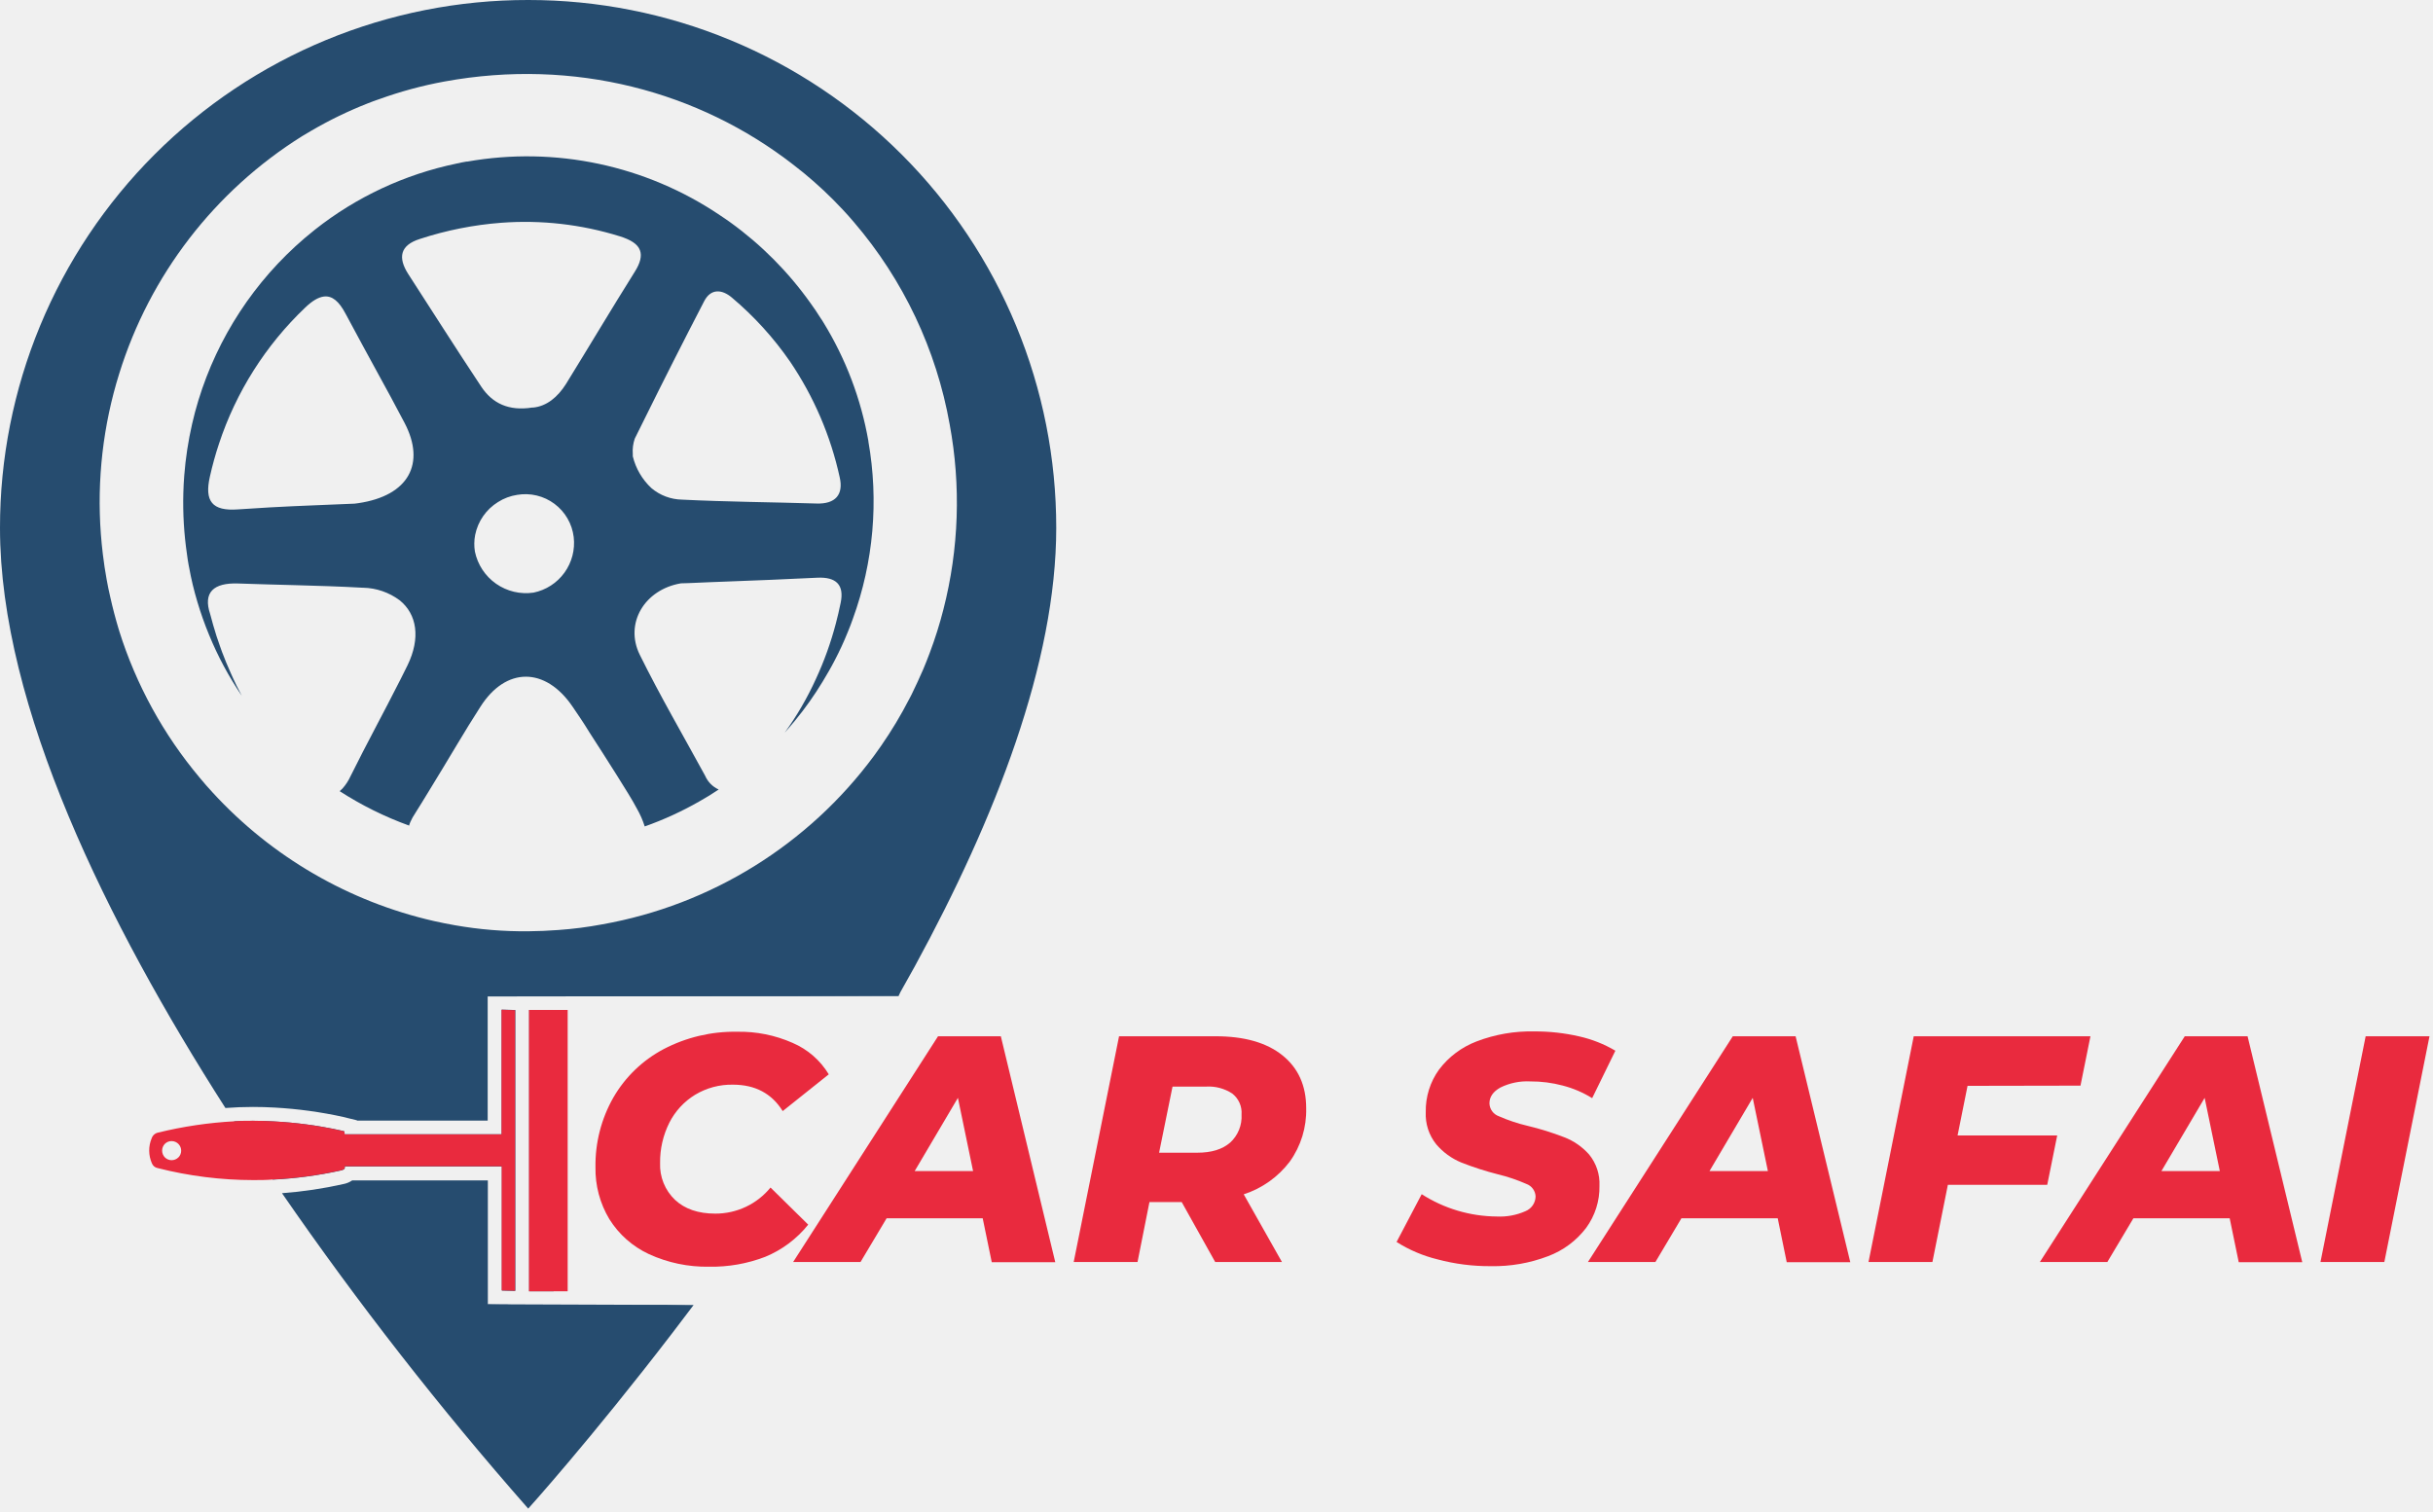
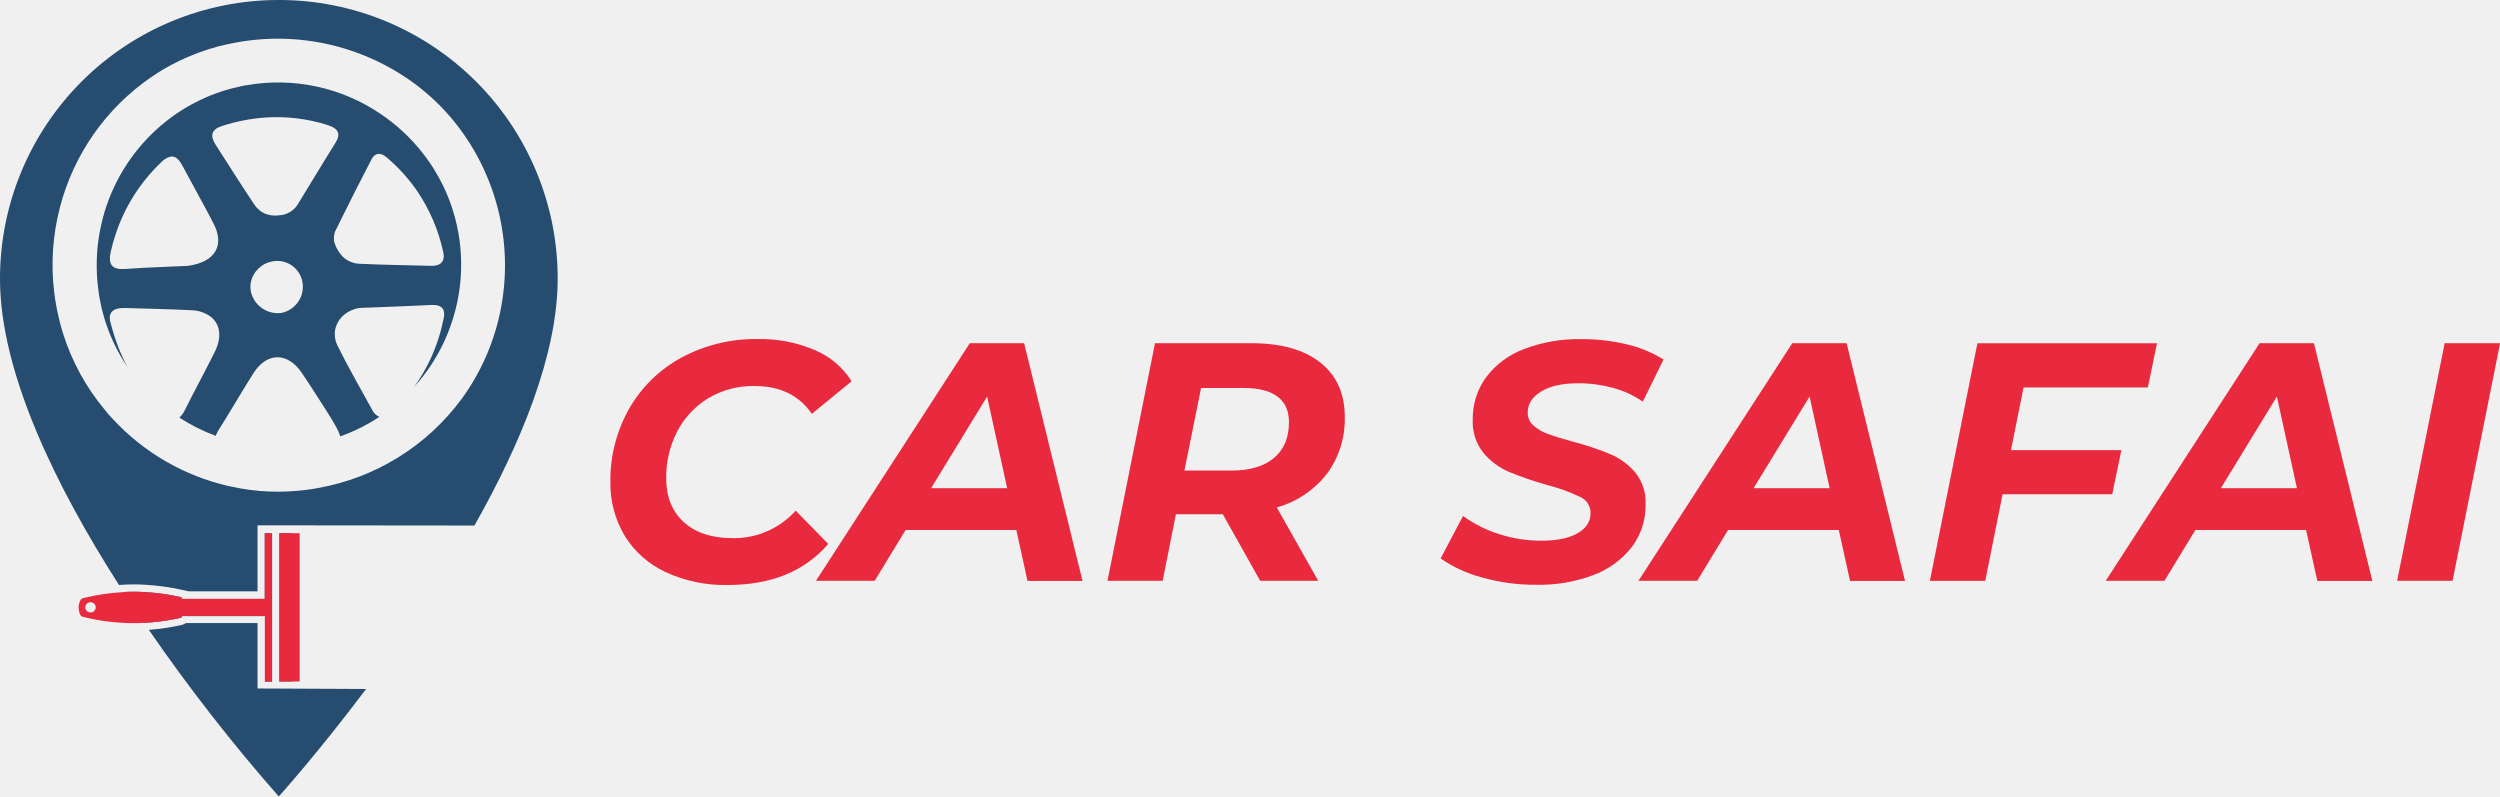
- <svg xmlns="http://www.w3.org/2000/svg" width="581" height="361" viewBox="0 0 581 361" fill="none">
-   <g clip-path="url(#clip0)">
-     <path d="M170.8 289.88C166.75 289.88 163.54 288.79 161.18 286.58C159.998 285.451 159.07 284.083 158.458 282.568C157.846 281.052 157.564 279.423 157.63 277.79C157.586 274.465 158.337 271.177 159.82 268.2C161.206 265.443 163.332 263.127 165.96 261.51C168.695 259.856 171.844 259.013 175.04 259.08C180.333 259.08 184.29 261.183 186.91 265.39L197.91 256.61C195.889 253.266 192.871 250.64 189.28 249.1C185.113 247.259 180.594 246.351 176.04 246.44C169.928 246.329 163.886 247.757 158.47 250.59C153.462 253.237 149.302 257.244 146.47 262.15C143.588 267.216 142.113 272.962 142.2 278.79C142.118 283.152 143.265 287.449 145.51 291.19C147.785 294.842 151.076 297.751 154.98 299.56C159.475 301.622 164.376 302.647 169.32 302.56C173.893 302.644 178.439 301.846 182.71 300.21C186.738 298.559 190.279 295.909 193 292.51L184 283.65C182.403 285.607 180.389 287.182 178.105 288.26C175.821 289.338 173.325 289.891 170.8 289.88Z" fill="#E92A3E" />
-     <path d="M239 247.52H224L189.4 301.44H205.49L211.72 291H234.67L236.83 301.48H252L239 247.52ZM218.43 279.71L228.75 262.23L232.37 279.71H218.43Z" fill="#E92A3E" />
-     <path d="M308 277.45C310.658 273.739 312.034 269.263 311.92 264.7C311.92 259.313 310.023 255.1 306.23 252.06C302.437 249.02 297.103 247.507 290.23 247.52H267.23L256.4 301.44H271.64L274.49 287.12H282.19L290.19 301.44H306.13L297 285.27C301.382 283.853 305.222 281.123 308 277.45ZM293.74 272.93C291.89 274.54 289.28 275.33 285.89 275.33H276.79L280 259.54H288C290.206 259.404 292.398 259.982 294.25 261.19C295.006 261.774 295.605 262.537 295.994 263.409C296.384 264.282 296.55 265.237 296.48 266.19C296.557 267.446 296.352 268.704 295.88 269.87C295.408 271.036 294.68 272.082 293.75 272.93H293.74Z" fill="#E92A3E" />
-     <path d="M373.52 271.63C370.698 270.535 367.805 269.633 364.86 268.93C362.484 268.374 360.164 267.601 357.93 266.62C357.287 266.395 356.727 265.98 356.326 265.43C355.924 264.88 355.699 264.221 355.68 263.54C355.68 262 356.54 260.75 358.28 259.77C360.486 258.681 362.933 258.175 365.39 258.3C368.03 258.283 370.66 258.62 373.21 259.3C375.681 259.941 378.041 260.953 380.21 262.3L385.75 250.97C383.07 249.385 380.158 248.231 377.12 247.55C373.582 246.735 369.961 246.336 366.33 246.36C361.652 246.26 357 247.068 352.63 248.74C349.053 250.096 345.933 252.436 343.63 255.49C341.509 258.44 340.401 261.997 340.47 265.63C340.339 268.412 341.228 271.147 342.97 273.32C344.595 275.23 346.652 276.724 348.97 277.68C351.815 278.797 354.728 279.736 357.69 280.49C360.024 281.051 362.304 281.821 364.5 282.79C365.124 283.013 365.668 283.418 366.06 283.953C366.452 284.488 366.675 285.128 366.7 285.79C366.683 286.549 366.443 287.285 366.011 287.909C365.579 288.533 364.974 289.017 364.27 289.3C362.127 290.25 359.791 290.685 357.45 290.57C351.083 290.525 344.86 288.677 339.5 285.24L333.5 296.65C336.516 298.559 339.822 299.964 343.29 300.81C347.432 301.913 351.703 302.458 355.99 302.43C360.66 302.521 365.305 301.713 369.67 300.05C373.276 298.703 376.428 296.363 378.76 293.3C380.898 290.387 382.019 286.853 381.95 283.24C382.079 280.532 381.203 277.872 379.49 275.77C377.863 273.929 375.815 272.509 373.52 271.63Z" fill="#E92A3E" />
-     <path d="M428.79 247.52H413.79L379.2 301.44H395.31L401.52 291H424.52L426.67 301.48H441.85L428.79 247.52ZM408.23 279.71L418.55 262.23L422.17 279.71H408.23Z" fill="#E92A3E" />
-     <path d="M496.82 259.31L499.2 247.52H457L446.2 301.44H461.46L465.15 283H488.88L491.26 271.21H467.47L469.85 259.36L496.82 259.31Z" fill="#E92A3E" />
-     <path d="M536.72 247.52H521.72L487.12 301.44H503.23L509.45 291H532.45L534.61 301.48H549.78L536.72 247.52ZM516.15 279.71L526.47 262.23L530.09 279.71H516.15Z" fill="#E92A3E" />
-     <path d="M564.92 247.52L554.13 301.44H569.38L580.16 247.52H564.92Z" fill="#E92A3E" />
-     <path d="M81.31 279.6C75.993 280.771 70.588 281.494 65.15 281.76C62.06 277.23 58.95 272.59 55.88 267.84C57.38 267.74 58.88 267.71 60.41 267.71C62.08 267.71 63.75 267.76 65.41 267.86C70.769 268.136 76.097 268.852 81.34 270C81.64 270.06 81.92 270.13 82.22 270.21C82.22 270.49 82.28 270.76 82.3 270.92H119.81C119.81 261.13 119.81 251.16 119.81 241.15C121 241.15 122.07 241.24 123.06 241.25V308.34L119.86 308.26C119.86 298.4 119.86 288.46 119.86 278.61H82.33C82.48 279.32 81.94 279.46 81.31 279.6Z" fill="#264C6F" />
-     <path d="M165.63 311.71L164.98 312.57L160.6 318.34C141.04 343.84 126.14 360.34 126.14 360.34C105.082 336.399 85.448 311.243 67.34 285C72.274 284.634 77.174 283.906 82 282.82C82.753 282.678 83.468 282.382 84.1 281.95H116.5V293.32V308.32V311.56L119.76 311.62H121.25L123.03 311.67V311.73H138.89L165.63 311.71Z" fill="#264C6F" />
-     <path d="M132.21 241.23H126.32V308.43H132.21V241.23Z" fill="#264C6F" />
-     <path d="M207.38 105.4C205.626 95.337 201.974 85.699 196.62 77C196.42 76.65 196.2 76.31 195.97 76C195.59 75.39 195.18 74.76 194.78 74.16C194.38 73.56 193.96 72.97 193.54 72.39C188.27 64.971 181.818 58.468 174.44 53.14C173.6 52.55 172.76 51.95 171.88 51.38C154.206 39.477 132.605 34.893 111.62 38.59H111.41C110.6 38.73 109.8 38.88 109.02 39.07C96.668 41.633 85.084 47.043 75.19 54.87C74.38 55.53 73.57 56.19 72.76 56.87C60.773 67.126 51.961 80.59 47.36 95.68C46.8 97.53 46.3 99.38 45.87 101.29C44.947 105.329 44.322 109.43 44 113.56C43.88 114.98 43.82 116.4 43.78 117.82C43.651 122.666 43.939 127.513 44.64 132.31C44.76 133.24 44.89 134.13 45.06 135.04C45.08 135.185 45.11 135.329 45.15 135.47C45.654 138.286 46.322 141.071 47.15 143.81C47.936 146.444 48.854 149.038 49.9 151.58C51.997 156.718 54.628 161.622 57.75 166.21C57.62 165.97 57.5 165.73 57.37 165.47C57.07 164.89 56.76 164.32 56.48 163.74C56.2 163.16 55.87 162.5 55.59 161.85L55.14 160.85C54.38 159.163 53.667 157.433 53 155.66C52.8 155.11 52.59 154.57 52.42 154.02C52.16 153.32 51.93 152.63 51.7 151.92C51.17 150.2 50.64 148.47 50.19 146.68C48.44 141.49 51 139.16 56.87 139.37C61.44 139.54 65.98 139.64 70.56 139.77C75.91 139.92 81.26 140.08 86.56 140.38C86.56 140.38 86.65 140.38 86.7 140.38C89.855 140.443 92.911 141.492 95.44 143.38C99.56 146.7 100.49 152.38 97.31 158.92C96.77 160.05 96.21 161.17 95.63 162.29C91.72 170.03 87.56 177.62 83.7 185.41C83.214 186.477 82.57 187.465 81.79 188.34C81.67 188.45 81.57 188.57 81.44 188.67C81.34 188.78 81.229 188.881 81.11 188.97C86.314 192.333 91.883 195.094 97.71 197.2C97.71 196.99 97.84 196.77 97.92 196.52C97.957 196.442 97.991 196.362 98.02 196.28C98.33 195.582 98.702 194.913 99.13 194.28C100.13 192.64 101.22 190.99 102.22 189.28C104.59 185.45 106.9 181.56 109.22 177.71C111.02 174.71 112.82 171.76 114.71 168.83C120.79 159.25 130.22 159.24 136.71 168.76C138.08 170.76 139.44 172.76 140.71 174.86C142.93 178.27 145.11 181.72 147.29 185.16C149.29 188.37 150.95 190.97 152.1 193.16C152.87 194.503 153.494 195.924 153.96 197.4C158.491 195.797 162.869 193.789 167.04 191.4C168.59 190.53 170.13 189.59 171.62 188.58C170.173 187.926 169.022 186.757 168.39 185.3C163.15 175.68 157.63 166.22 152.78 156.4C149.08 148.89 153.92 140.79 162.62 139.33C163.68 139.33 164.74 139.25 165.81 139.22C168.18 139.1 170.54 139.03 172.94 138.93C180.27 138.65 187.71 138.37 195.13 137.99C199.66 137.76 201.65 139.68 200.75 143.99C200.41 145.66 200.03 147.31 199.6 148.92C198.411 153.462 196.822 157.889 194.85 162.15C192.796 166.671 190.297 170.975 187.39 175C188.25 174 189.09 173.07 189.9 172.07C192.3 169.143 194.489 166.048 196.45 162.81C197.45 161.14 198.45 159.45 199.34 157.71C200.489 155.517 201.527 153.268 202.45 150.97C202.88 149.97 203.28 148.87 203.66 147.81C208.601 134.241 209.877 119.609 207.36 105.39L207.38 105.4ZM85.53 120.19L84.67 120.3C78.75 120.58 71.75 120.78 64.49 121.19C61.98 121.33 59.42 121.49 56.85 121.67C50.6 122.14 48.8 119.67 50.12 113.84C50.71 111.192 51.435 108.575 52.29 106C56.368 93.636 63.434 82.47 72.86 73.49C74.55 71.87 76 71 77.34 70.83C79.34 70.59 80.95 71.97 82.52 74.93C85.24 80 88 85.11 90.8 90.21C91.64 91.73 92.46 93.21 93.28 94.75C94.41 96.87 95.53 98.95 96.64 101.07C101.63 110.66 97.7 118.4 85.53 120.19ZM127.41 141.55C124.268 142.009 121.07 141.251 118.468 139.432C115.866 137.612 114.057 134.868 113.41 131.76C113.192 130.434 113.212 129.079 113.47 127.76C113.793 126.15 114.444 124.623 115.382 123.275C116.319 121.926 117.523 120.784 118.92 119.92C120.31 119.033 121.87 118.447 123.5 118.2C125.052 117.935 126.642 117.989 128.174 118.357C129.705 118.725 131.145 119.401 132.408 120.342C133.67 121.284 134.728 122.472 135.517 123.835C136.307 125.198 136.811 126.706 137 128.27C137.357 131.283 136.57 134.32 134.794 136.779C133.018 139.239 130.382 140.942 127.41 141.55ZM135.18 91.68C133.18 94.87 130.52 97.04 127.31 97.35C127.227 97.36 127.143 97.36 127.06 97.35C121.47 98.22 117.58 96.35 114.92 92.35C111.83 87.7 108.8 83.02 105.79 78.35L97.5 65.47C94.98 61.55 95.5 58.57 100.28 57.07C106.578 55.006 113.101 53.71 119.71 53.21C129.259 52.495 138.858 53.591 148 56.44C150.6 57.25 152.3 58.29 152.83 59.81C153.31 61.1 152.93 62.81 151.56 64.95C146 73.82 140.66 82.8 135.18 91.68ZM195 120.27C184.28 119.94 173.57 119.87 162.88 119.34C160.201 119.294 157.619 118.326 155.57 116.6C153.371 114.554 151.82 111.908 151.11 108.99C151.11 108.83 151.11 108.64 151.11 108.46C151.013 107.211 151.173 105.955 151.58 104.77C152.27 103.35 152.98 101.95 153.68 100.54C158.42 90.947 163.253 81.4 168.18 71.9C169.75 68.9 172.39 69.07 174.76 71.07C180.056 75.529 184.733 80.675 188.67 86.37C194.341 94.742 198.363 104.12 200.52 114C201.48 118.15 199.48 120.42 195 120.27Z" fill="#264C6F" />
-     <path d="M126.14 7.78485e-05C109.572 -0.018 93.162 3.231 77.851 9.562C62.54 15.894 48.628 25.183 36.912 36.898C25.195 48.612 15.904 62.523 9.57 77.833C3.236 93.143 -0.016 109.552 5.72223e-05 126.12C5.72223e-05 168.79 25.66 220.61 53.83 264.65C56.03 264.483 58.223 264.4 60.41 264.4C62.14 264.4 63.91 264.45 65.63 264.55C71.162 264.86 76.66 265.616 82.07 266.81C82.3 266.86 82.52 266.91 82.76 266.98L83.01 267.05L85.24 267.59V267.66H100.46H116.46V259.84V241.22V237.8L119.87 237.9L122.4 237.98H123H132.2V237.93H214.57L215 237L218 231.63L218.48 230.77C237.7 195.51 252.23 158.21 252.23 126.09C252.242 109.528 248.989 93.127 242.656 77.823C236.324 62.52 227.036 48.615 215.326 36.905C203.615 25.194 189.71 15.906 174.407 9.574C159.103 3.242 142.702 -0.012 126.14 7.78485e-05ZM222 156C221.52 157.3 221 158.59 220.46 159.88C219.6 161.88 218.66 163.88 217.69 165.88L217.32 166.59C217.25 166.71 217.19 166.86 217.12 166.97C215.139 170.822 212.908 174.54 210.44 178.1C209.86 178.93 209.28 179.74 208.71 180.53C193.034 201.749 169.822 216.153 143.85 220.78C140.356 221.438 136.827 221.892 133.28 222.14C130.9 222.32 128.53 222.42 126.17 222.44C120.295 222.5 114.427 222.018 108.64 221C106.96 220.7 105.27 220.37 103.64 220C83.325 215.376 64.899 204.679 50.81 189.33C49.73 188.17 48.687 186.977 47.68 185.75C39.039 175.461 32.514 163.567 28.48 150.75C28.48 150.65 28.42 150.52 28.38 150.42C27.61 147.86 26.91 145.23 26.32 142.56C26 141.21 25.72 139.82 25.47 138.43C25.11 136.43 24.8 134.43 24.56 132.38C22.985 119.499 23.861 106.436 27.14 93.88C27.54 92.33 27.99 90.79 28.47 89.25C35.768 65.712 51.276 45.577 72.17 32.51L74.4 31.19C78.699 28.681 83.186 26.508 87.82 24.69C88.71 24.33 89.63 23.98 90.54 23.69C95.615 21.857 100.833 20.446 106.14 19.47C137.14 13.8 166.92 21.84 189.41 39.32C190.27 40 191.12 40.66 191.94 41.32C195.208 44.007 198.295 46.906 201.18 50C202.12 51 203.03 52 203.93 53.08C215.718 66.842 223.608 83.509 226.78 101.35C229.503 116.016 228.995 131.1 225.29 145.55C224.39 149.092 223.291 152.581 222 156Z" fill="#264C6F" />
-     <path d="M119.76 241.18C119.76 251.18 119.76 261.18 119.76 270.95H82.3C82.3 270.79 82.3 270.52 82.22 270.24C81.92 270.16 81.64 270.09 81.34 270.03C76.105 268.869 70.784 268.14 65.43 267.85C63.75 267.75 62.08 267.7 60.43 267.7C58.91 267.7 57.43 267.7 55.9 267.83C49.786 268.163 43.717 269.064 37.77 270.52C37.415 270.59 37.085 270.753 36.812 270.992C36.54 271.231 36.336 271.537 36.22 271.88C35.819 272.831 35.618 273.854 35.628 274.886C35.639 275.918 35.86 276.937 36.28 277.88C36.393 278.166 36.578 278.42 36.815 278.615C37.053 278.811 37.337 278.944 37.64 279C45.098 280.899 52.764 281.863 60.46 281.87C62.03 281.87 63.58 281.87 65.15 281.73C70.588 281.464 75.993 280.741 81.31 279.57C81.94 279.43 82.48 279.29 82.31 278.57H119.8C119.8 288.42 119.8 298.36 119.8 308.22L123 308.3V241.28C122 241.27 121 241.23 119.76 241.18ZM42.58 276.47C42.153 276.885 41.581 277.117 40.985 277.117C40.389 277.117 39.817 276.885 39.39 276.47C38.958 276.034 38.715 275.444 38.715 274.83C38.715 274.216 38.958 273.626 39.39 273.19C39.829 272.77 40.417 272.541 41.025 272.554C41.632 272.567 42.21 272.821 42.63 273.26C43.05 273.699 43.279 274.287 43.266 274.894C43.253 275.502 42.999 276.08 42.56 276.5L42.58 276.47Z" fill="#E92A3E" />
-     <path d="M126.32 241.23V308.44H126.52V308.37V241.3V241.23H126.32Z" fill="white" />
-     <path d="M135.56 241.23H126.32V308.43H135.56V241.23Z" fill="#E92A3E" />
-     <path d="M214.58 237.88L116.35 238.01V237.36L214.58 237.88Z" fill="#264C6F" />
-     <path d="M165.63 311.71L116.48 311.53V313.01L165.63 311.71Z" fill="#264C6F" />
+ <svg xmlns="http://www.w3.org/2000/svg" viewBox="0 0 683.98 217.91">
+   <defs>
+     <style>.cls-1{fill:#e92a3e;}.cls-2{fill:#264c6f;}.cls-3{fill:#fff;}</style>
+   </defs>
+   <g id="Layer_2" data-name="Layer 2">
+     <g id="Layer_1-2" data-name="Layer 1">
+       <path class="cls-1" d="M200.48,147.23q-8.64,0-13.43-4.41t-4.78-11.94a27.21,27.21,0,0,1,3-12.82,23,23,0,0,1,8.51-9.11,23.73,23.73,0,0,1,12.63-3.34q10.5,0,15.7,7.62L233,104.31a21.93,21.93,0,0,0-10.12-8.55,37.69,37.69,0,0,0-15.43-3,42.78,42.78,0,0,0-21.09,5.11,36.48,36.48,0,0,0-14.26,14A39.43,39.43,0,0,0,167,131.81a27.85,27.85,0,0,0,3.9,14.77,25.94,25.94,0,0,0,11.2,9.94,38.59,38.59,0,0,0,17,3.53q17.85,0,27.51-11.24l-8.92-9.1A22.63,22.63,0,0,1,200.48,147.23Z" />
+       <path class="cls-1" d="M280.19,93.9H265.33l-42.09,65h16.07L247.77,145h30.29l3.06,13.94h15.05Zm-25.45,39.67,15.33-25.08,5.48,25.08Z" />
+       <path class="cls-1" d="M363,129.67a25.12,25.12,0,0,0,4.92-15.61q0-9.57-6.69-14.86t-18.77-5.3H316l-13,65H318.1l3.62-18.21h12.83l10.22,18.21h15.88l-11.33-20.07A26.32,26.32,0,0,0,363,129.67Zm-14.45-4.37q-4.14,3.45-11.66,3.44H324.05l4.55-22.58h11.89c3.9,0,6.91.78,9,2.33s3.16,3.87,3.16,7Q352.66,121.87,348.53,125.3Z" />
+       <path class="cls-1" d="M440.55,124.24a76.88,76.88,0,0,0-10.22-3.4q-4.36-1.2-6.78-2.09a11.73,11.73,0,0,1-4-2.32,4.62,4.62,0,0,1-1.58-3.58q0-3.52,3.71-5.76t10.13-2.23a35.43,35.43,0,0,1,9.48,1.26,26.56,26.56,0,0,1,8.17,3.76l5.67-11.52a33.11,33.11,0,0,0-10-4.14,52.52,52.52,0,0,0-12.45-1.44A41.89,41.89,0,0,0,417,95.48a23.15,23.15,0,0,0-10.4,7.71,19.14,19.14,0,0,0-3.67,11.61,13.58,13.58,0,0,0,2.92,9.11,18.81,18.81,0,0,0,6.92,5.16,93.35,93.35,0,0,0,10.32,3.57,50.08,50.08,0,0,1,9.2,3.3,4.82,4.82,0,0,1,2.88,4.42q0,3.52-3.63,5.57c-2.41,1.36-5.7,2-9.85,2a37.46,37.46,0,0,1-11.42-1.76,34.62,34.62,0,0,1-10-5l-6.13,11.62a35.9,35.9,0,0,0,11.33,5.2,53,53,0,0,0,14.78,2A41.91,41.91,0,0,0,436,157.31a23.89,23.89,0,0,0,10.5-7.71,18.91,18.91,0,0,0,3.72-11.66,12.88,12.88,0,0,0-2.84-8.69A18.42,18.42,0,0,0,440.55,124.24Z" />
+       <path class="cls-1" d="M505.22,93.9H490.35l-42.08,65h16.07L472.79,145h30.29l3.07,13.94H521.2Zm-25.46,39.67,15.33-25.08,5.48,25.08Z" />
+       <path class="cls-1" d="M587.63,106l2.51-12.08H541l-13,65h15.15l4.74-23.69h30l2.5-12.08H550.19L553.63,106Z" />
+       <path class="cls-1" d="M633.07,93.9H618.2l-42.09,65h16.07L600.64,145h30.29L634,158.94h15.06Zm-25.46,39.67,15.33-25.08,5.48,25.08Z" />
+       <path class="cls-1" d="M668.84,93.9l-13,65H671l13-65Z" />
+       <path class="cls-2" d="M49.18,169.08a58.57,58.57,0,0,1-9.78,1.31q-2.82-4.11-5.61-8.42c.91-.06,1.82-.08,2.74-.08s2,0,3,.09a60,60,0,0,1,9.62,1.32l.53.13c0,.17,0,.33.05.43H72.45c0-5.92,0-11.95,0-18l2,.06v40.57l-1.94,0c0-6,0-12,0-17.93H49.79C49.88,168.91,49.55,169,49.18,169.08Z" />
+       <rect class="cls-2" x="76.39" y="145.88" width="3.56" height="40.57" />
+       <path class="cls-2" d="M100.16,188.5c-13.29,17.68-23.89,29.41-23.89,29.41a492.33,492.33,0,0,1-35.55-45.59A61.92,61.92,0,0,0,49.6,171a3.26,3.26,0,0,0,1.27-.53H70.46v17.89Z" />
+       <path class="cls-2" d="M125.41,63.74a48.69,48.69,0,0,0-6.51-17.17c-.12-.21-.25-.42-.38-.63l-.73-1.11c-.24-.38-.5-.72-.75-1.08a50.2,50.2,0,0,0-11.55-11.63c-.51-.37-1-.72-1.54-1.07A49.86,49.86,0,0,0,67.5,23.31l-.13,0c-.49.09-1,.18-1.44.29h0a49,49,0,0,0-20.44,9.55c-.5.4-1,.8-1.47,1.21A50.15,50.15,0,0,0,28.64,57.86C28.3,59,28,60.1,27.75,61.25a49.4,49.4,0,0,0-1.15,7.42c-.07.86-.11,1.72-.13,2.58A50.93,50.93,0,0,0,27,80h0c.07.56.15,1.1.25,1.65a2.44,2.44,0,0,0,.06.26,44,44,0,0,0,1.19,5,49.15,49.15,0,0,0,6.41,13.55l-.23-.45h0c-.18-.35-.37-.7-.54-1s-.37-.75-.54-1.14l-.27-.6c-.46-1-.89-2.07-1.28-3.14-.12-.33-.25-.66-.35-1s-.3-.83-.43-1.27h0c-.32-1-.63-2.09-.91-3.17-1.06-3.14.49-4.55,4-4.42,2.76.1,5.51.16,8.28.24,3.23.09,6.47.19,9.7.37h.08a9.21,9.21,0,0,1,5.29,1.82c2.5,2,3.05,5.47,1.13,9.4q-.49,1-1,2c-2.36,4.68-4.88,9.27-7.21,14a7.23,7.23,0,0,1-1.16,1.77,1.34,1.34,0,0,1-.21.2,1.12,1.12,0,0,1-.2.18,49.44,49.44,0,0,0,10,5c0-.13.08-.26.13-.41l.06-.15a8.09,8.09,0,0,1,.67-1.23c.63-1,1.26-2,1.87-3,1.43-2.32,2.83-4.67,4.24-7,1.1-1.79,2.19-3.6,3.32-5.37,3.68-5.79,9.38-5.8,13.28,0,.83,1.22,1.65,2.45,2.44,3.69h0c1.34,2.06,2.66,4.15,4,6.23s2.21,3.51,2.91,4.82a12.77,12.77,0,0,1,1.12,2.56,48.5,48.5,0,0,0,7.91-3.63c.94-.53,1.87-1.1,2.77-1.71a3.88,3.88,0,0,1-2-2c-3.17-5.82-6.51-11.54-9.44-17.48-2.23-4.54.69-9.44,6-10.32l1.94-.07c1.42-.07,2.85-.11,4.3-.17,4.43-.17,8.93-.34,13.42-.57,2.74-.14,3.94,1,3.4,3.65-.21,1-.44,2-.7,3a48.36,48.36,0,0,1-2.86,8,46,46,0,0,1-4.54,7.75q.78-.87,1.53-1.77h0a47.64,47.64,0,0,0,4-5.6c.61-1,1.19-2,1.74-3.08.69-1.32,1.32-2.69,1.88-4.08.26-.64.5-1.27.73-1.91A48.71,48.71,0,0,0,125.59,80,49.69,49.69,0,0,0,125.41,63.74ZM51.72,72.68l-.52.07c-3.58.17-7.81.29-12.2.54-1.52.08-3.07.18-4.62.29-3.77.28-4.87-1.18-4.07-4.74a46.33,46.33,0,0,1,1.32-4.72A47.72,47.72,0,0,1,44.06,44.44a5,5,0,0,1,2.71-1.61c1.19-.14,2.18.69,3.13,2.48,1.65,3.09,3.34,6.16,5,9.24.51.92,1,1.83,1.5,2.75.68,1.28,1.36,2.54,2,3.82C61.46,66.91,59.08,71.6,51.72,72.68ZM77.05,85.6a7.53,7.53,0,0,1-8.43-5.92,6.72,6.72,0,0,1,0-2.41h0a7.32,7.32,0,0,1,6.06-5.78,7,7,0,0,1,8.13,6.09A7.32,7.32,0,0,1,77.05,85.6Zm4.7-30.16A6.49,6.49,0,0,1,77,58.86h-.16c-3.38.53-5.73-.61-7.34-3-1.87-2.81-3.7-5.64-5.52-8.48l-5-7.8c-1.53-2.37-1.2-4.17,1.67-5.08a49.83,49.83,0,0,1,11.75-2.33,45.92,45.92,0,0,1,17.11,2c1.57.49,2.6,1.12,2.92,2s.07,1.79-.77,3.11C88.29,44.63,85.06,50.07,81.75,55.44Zm36.17,17.29c-6.48-.2-13-.24-19.42-.56a7,7,0,0,1-4.42-1.66,9.26,9.26,0,0,1-2.7-4.6c0-.1,0-.21,0-.33a5.39,5.39,0,0,1,.29-2.23c.41-.85.84-1.7,1.26-2.55q4.3-8.7,8.77-17.32c1-1.81,2.55-1.71,4-.5a46.94,46.94,0,0,1,8.41,9.25,47.64,47.64,0,0,1,7.15,16.68C121.84,71.45,120.63,72.82,117.92,72.73Z" />
+       <path class="cls-2" d="M76.27,0A76.21,76.21,0,0,0,0,76.27c0,25.8,15.52,57.14,32.55,83.77,1.34-.1,2.66-.15,4-.15,1.06,0,2.12,0,3.16.09a61.71,61.71,0,0,1,9.94,1.37l.41.1.17,0,1.34.33,18.89,0,0-18.06,59.34.06c12.77-22.56,22.78-46.86,22.78-67.58A76.21,76.21,0,0,0,76.27,0Zm58,94.33q-.44,1.19-.93,2.34c-.52,1.23-1.09,2.45-1.68,3.65l-.21.43c-.05.07-.08.16-.13.23a60.85,60.85,0,0,1-4,6.73c-.34.5-.7,1-1.05,1.47A62.36,62.36,0,0,1,87,133.52a56.42,56.42,0,0,1-6.39.82h0q-2.16.16-4.29.18a57.29,57.29,0,0,1-10.59-.9c-1-.18-2-.38-3.06-.61A62,62,0,0,1,30.7,114.46q-1-1-1.89-2.16a61.56,61.56,0,0,1-11.6-21.17h0l-.06-.2c-.47-1.55-.89-3.14-1.24-4.75-.2-.82-.37-1.66-.52-2.5-.22-1.22-.41-2.44-.55-3.66A62,62,0,0,1,16.4,56.73c.24-.94.5-1.87.79-2.8A62.14,62.14,0,0,1,43.63,19.62l1.34-.8a58.35,58.35,0,0,1,8.11-3.93c.54-.22,1.1-.43,1.66-.63a58.59,58.59,0,0,1,9.42-2.55,63.07,63.07,0,0,1,50.36,12c.52.4,1,.81,1.53,1.24a58.51,58.51,0,0,1,5.61,5.3c.57.61,1.12,1.23,1.66,1.86A62.64,62.64,0,0,1,136.24,88,59.09,59.09,0,0,1,134.25,94.33Z" />
+       <path class="cls-1" d="M72.42,145.85c0,6.05,0,12.08,0,18H49.77c0-.1,0-.26-.05-.43l-.53-.13A60,60,0,0,0,39.57,162c-1-.06-2-.09-3-.09s-1.83,0-2.74.08a59.2,59.2,0,0,0-11,1.63,1.24,1.24,0,0,0-.94.82,4.57,4.57,0,0,0,0,3.61,1.1,1.1,0,0,0,.83.71,56.23,56.23,0,0,0,13.8,1.73c.95,0,1.89,0,2.84-.08a58.57,58.57,0,0,0,9.78-1.31c.37-.08.7-.17.61-.58H72.46c0,6,0,12,0,17.93l1.94,0V145.91ZM25.76,167.19a1.43,1.43,0,0,1-1,.38,1.36,1.36,0,0,1-1-.4,1.39,1.39,0,0,1,0-2,1.35,1.35,0,0,1,1-.4,1.39,1.39,0,0,1,1,2.4Z" />
+       <path class="cls-3" d="M76.39,145.88v40.57h.12V145.88Z" />
+       <rect class="cls-1" x="76.39" y="145.88" width="5.59" height="40.57" />
+     </g>
  </g>
-   <defs>
-     <clipPath id="clip0">
-       <rect width="580.16" height="360.34" fill="white" />
-     </clipPath>
-   </defs>
</svg>
